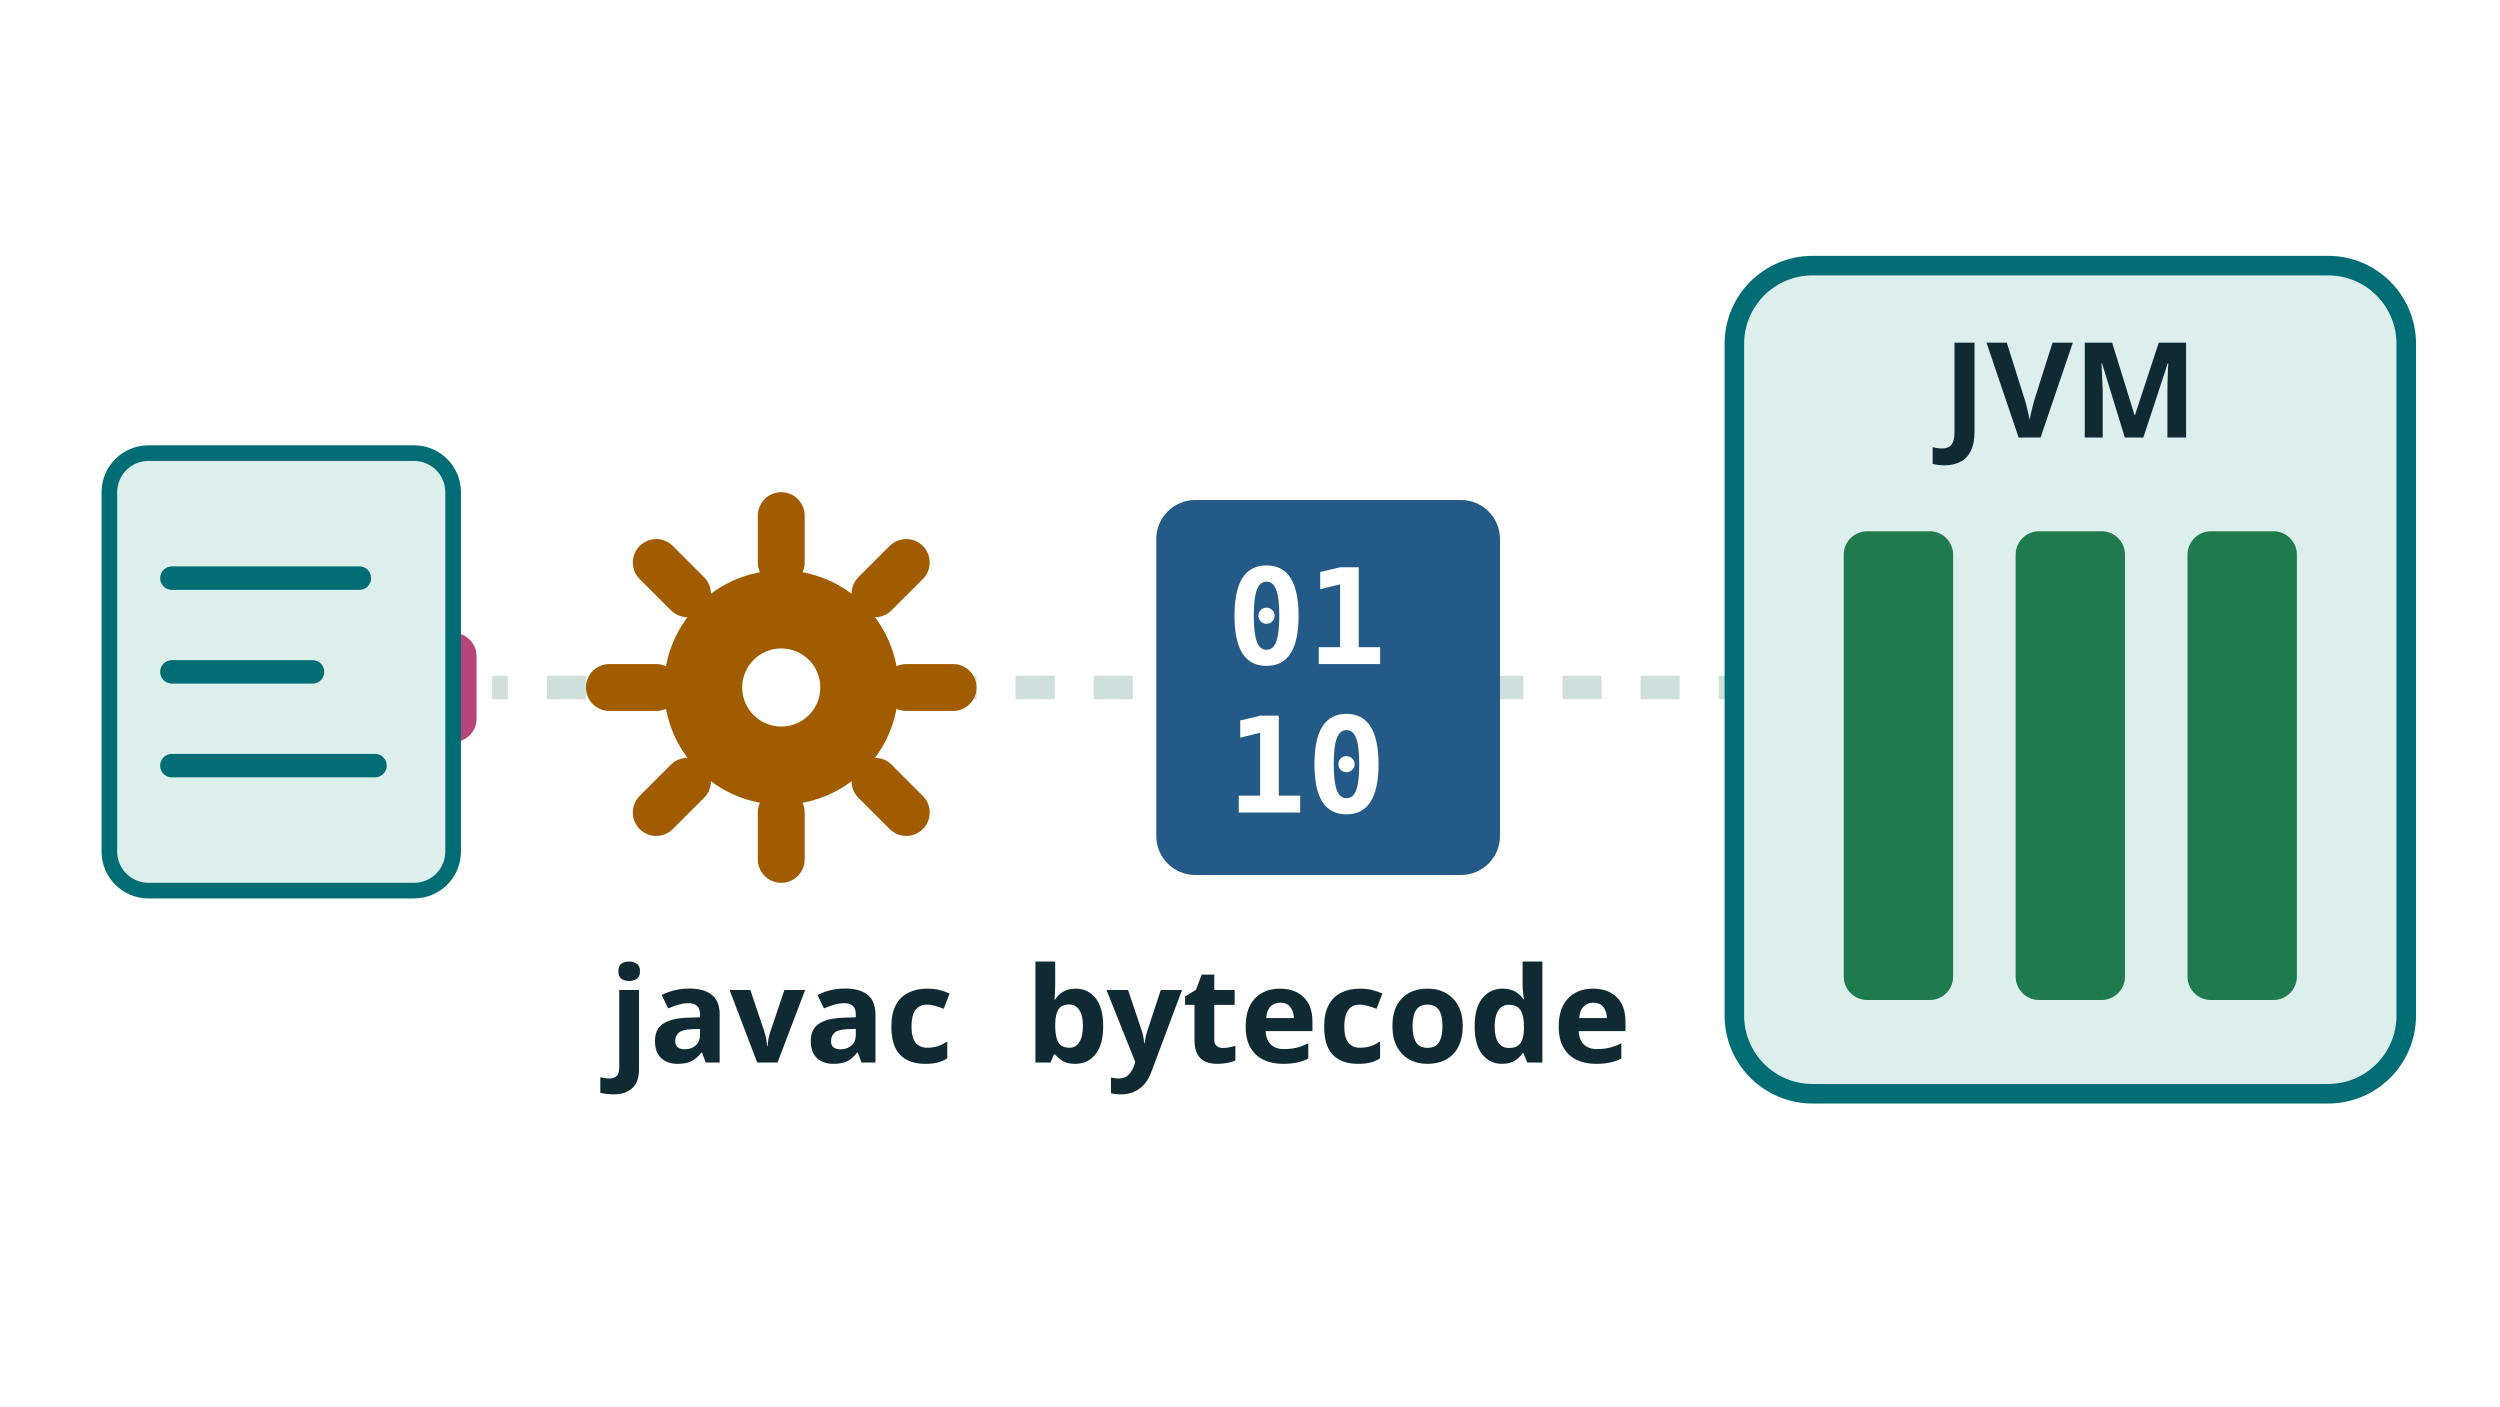
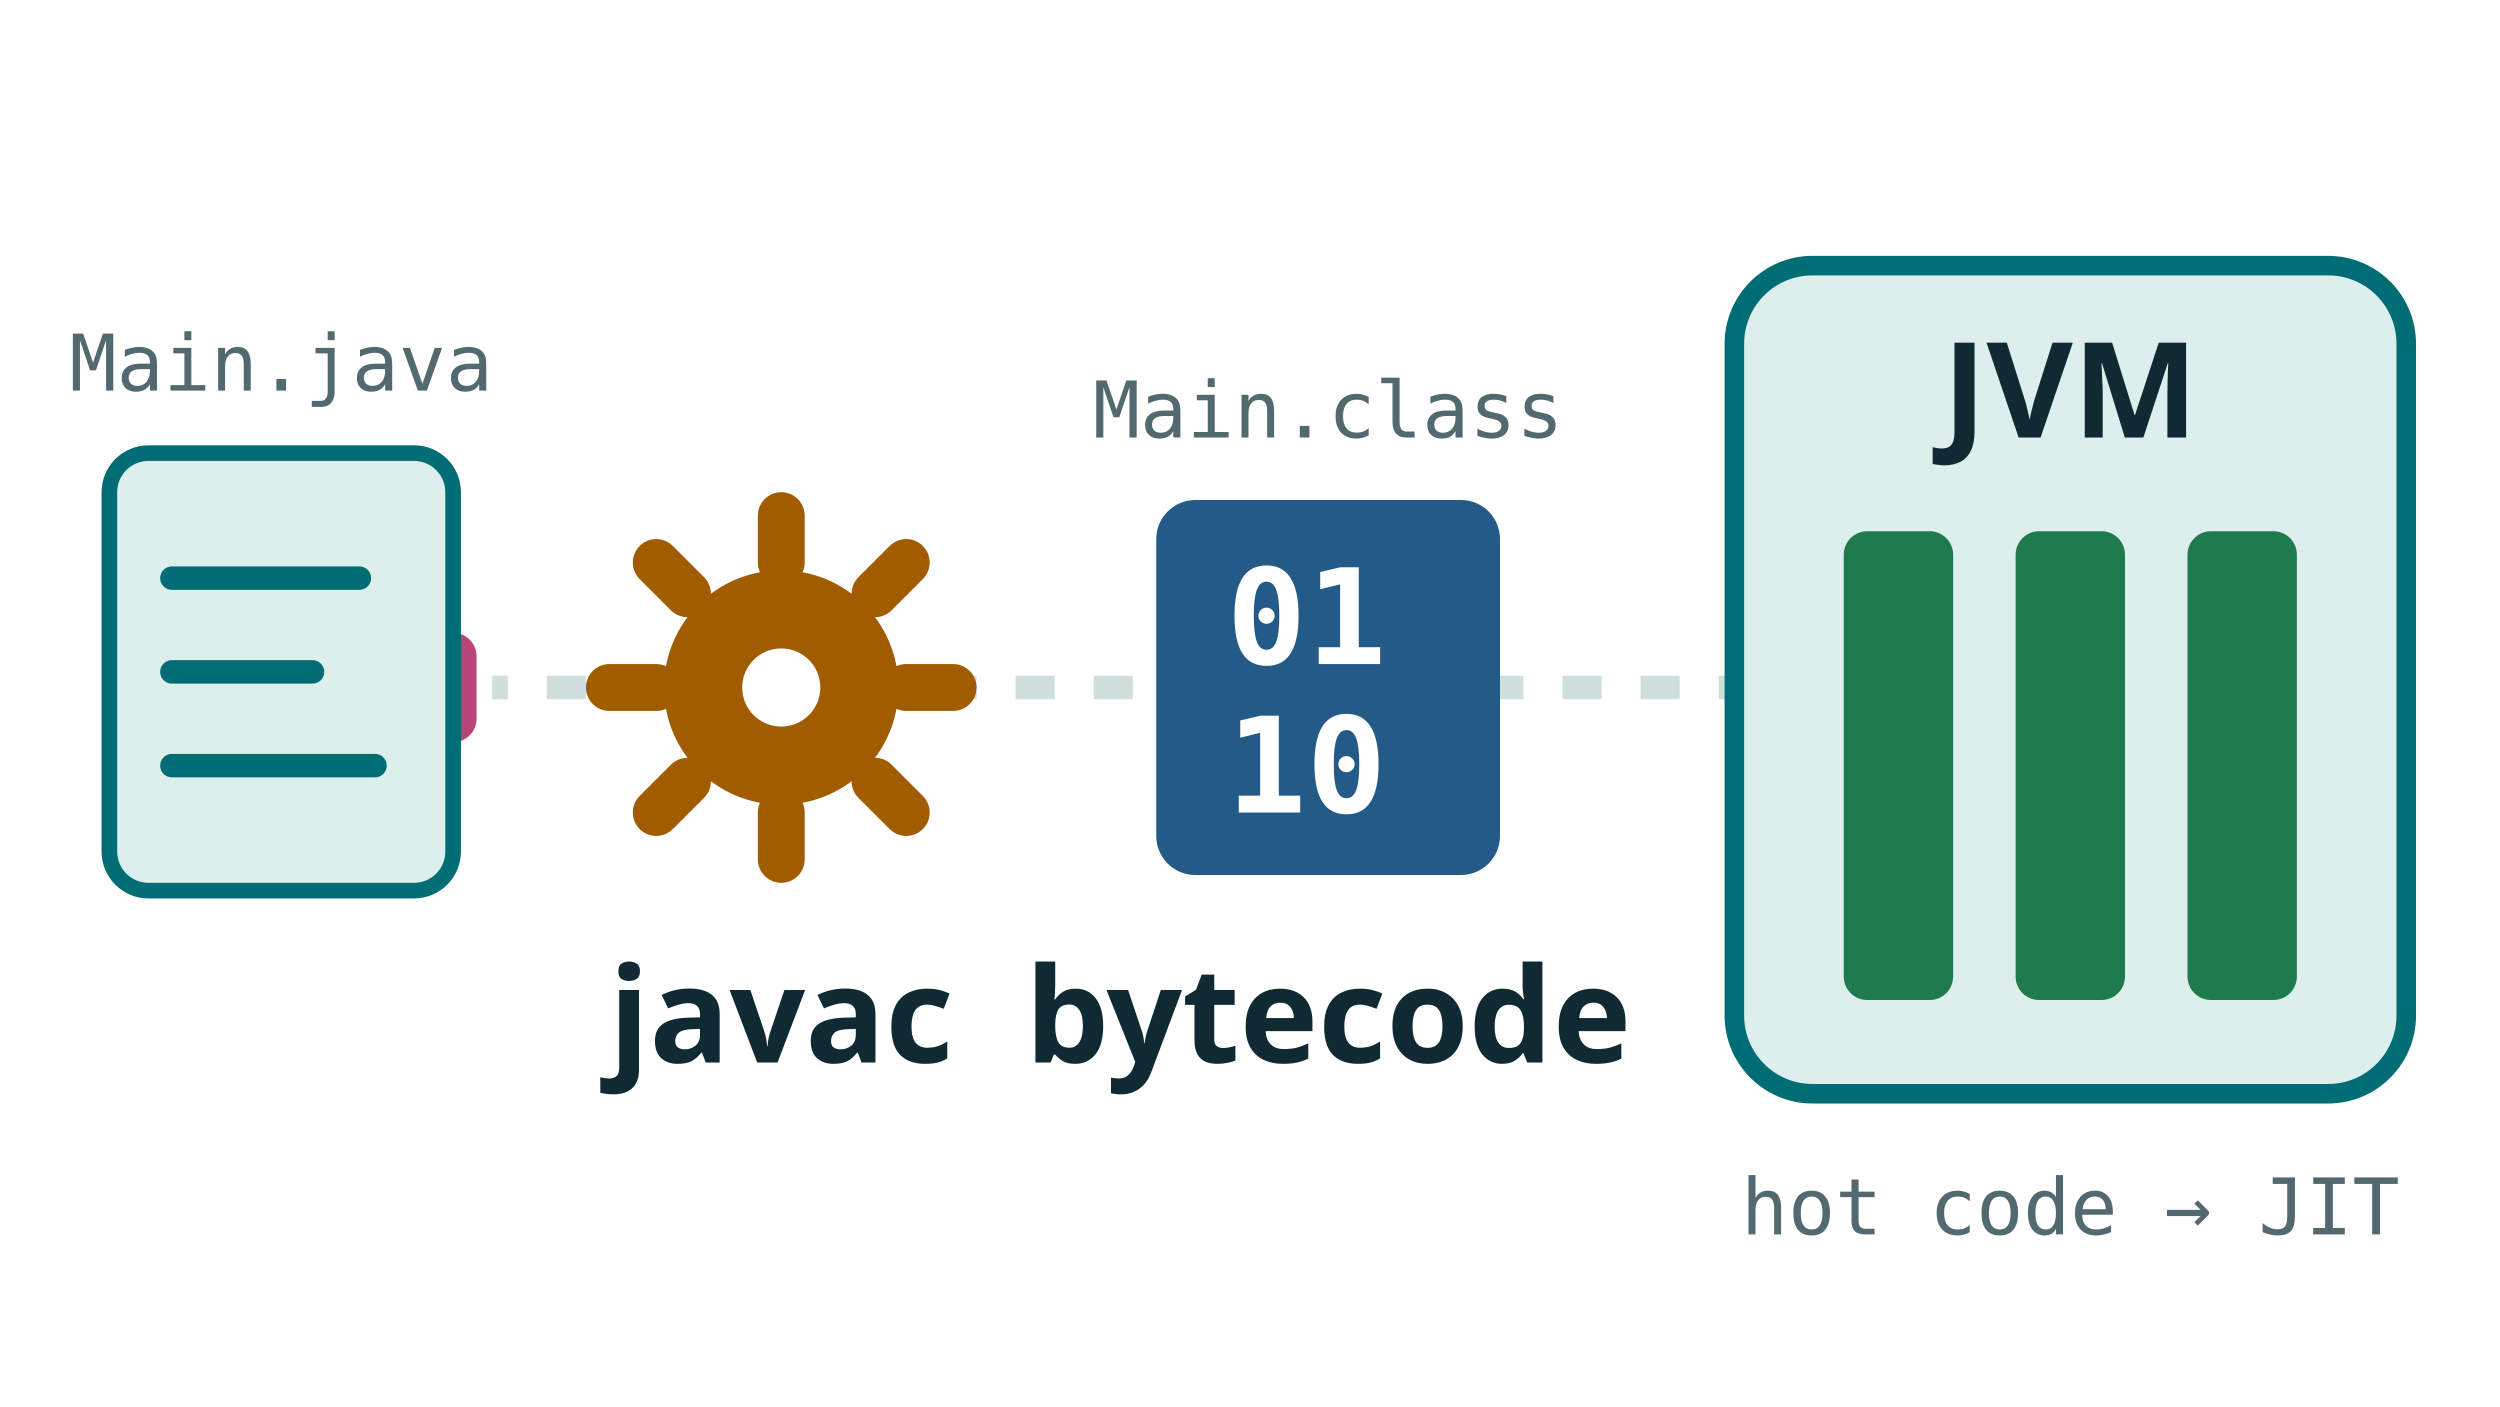
<svg xmlns="http://www.w3.org/2000/svg" viewBox="0 0 320 180" role="img" aria-label="Source is compiled to bytecode, then the JVM warms up hot code">
  <style>
.learn-core-java-java-platform-t{font:600 17px system-ui,sans-serif;fill:var(--scene-ink,#102a33)}
+ .learn-core-java-java-platform-c{font:500 10px ui-monospace,Menlo,monospace;fill:var(--scene-muted,#536970)}
.learn-core-java-java-platform-pk{animation:learn-core-java-java-platform-run 6s linear infinite;animation-delay:-3s}
.learn-core-java-java-platform-gear{transform-box:fill-box;transform-origin:center;animation:learn-core-java-java-platform-spin 6s linear infinite;animation-delay:-3s}
.learn-core-java-java-platform-b1,.learn-core-java-java-platform-b2,.learn-core-java-java-platform-b3{transform-box:fill-box;transform-origin:50% 100%;animation:learn-core-java-java-platform-grow 6s ease-in-out infinite}
.learn-core-java-java-platform-b1{animation-delay:-3s}.learn-core-java-java-platform-b2{animation-delay:-2.5s}.learn-core-java-java-platform-b3{animation-delay:-2s}
@keyframes learn-core-java-java-platform-run{0%{transform:translateX(0);opacity:0}8%{opacity:1}88%{opacity:1}100%{transform:translateX(206px);opacity:0}}
@keyframes learn-core-java-java-platform-spin{to{transform:rotate(360deg)}}
@keyframes learn-core-java-java-platform-grow{0%{transform:scaleY(.25)}60%,100%{transform:scaleY(1)}}
</style>
  <rect width="320" height="180" fill="var(--scene-card,#fff)" />
  <path d="M50 88H264" stroke="var(--scene-line,#cfdfdc)" stroke-width="3" stroke-dasharray="5 5" />
  <g class="learn-core-java-java-platform-pk">
    <rect x="46" y="80" width="16" height="16" rx="4" fill="var(--scene-grow,#b8457a)" stroke="var(--scene-card,#fff)" stroke-width="2" />
  </g>
  <rect x="14" y="58" width="44" height="56" rx="5" fill="var(--scene-accent-soft,#dcefed)" stroke="var(--scene-accent,#006c73)" stroke-width="2" />
  <g stroke="var(--scene-accent,#006c73)" stroke-width="3" stroke-linecap="round">
    <path d="M22 74H46M22 86H40M22 98H48" />
  </g>
  <g class="learn-core-java-java-platform-gear">
    <circle cx="100" cy="88" r="15" fill="var(--scene-warn,#a15c00)" />
    <circle cx="100" cy="88" r="5" fill="var(--scene-card,#fff)" />
    <g stroke="var(--scene-warn,#a15c00)" stroke-width="6" stroke-linecap="round">
      <path d="M100 66V72M100 104V110M78 88H84M116 88H122M84 72l4 4M112 100l4 4M116 72l-4 4M88 100l-4 4" />
    </g>
  </g>
+   <text class="learn-core-java-java-platform-c" x="36" y="50" text-anchor="middle">Main.java</text>
  <text class="learn-core-java-java-platform-t" x="100" y="136" text-anchor="middle">javac</text>
  <rect x="148" y="64" width="44" height="48" rx="5" fill="var(--scene-link,#245a88)" />
  <g fill="var(--scene-card,#fff)" font-family="ui-monospace,Menlo,monospace" font-size="17" font-weight="700">
    <text x="157" y="85">01</text>
    <text x="157" y="104">10</text>
  </g>
+   <text class="learn-core-java-java-platform-c" x="170" y="56" text-anchor="middle">Main.class</text>
  <text class="learn-core-java-java-platform-t" x="170" y="136" text-anchor="middle">bytecode</text>
+   <text class="learn-core-java-java-platform-c" x="265" y="158" text-anchor="middle">hot code → JIT</text>
  <rect x="222" y="34" width="86" height="106" rx="10" fill="var(--scene-accent-soft,#dcefed)" stroke="var(--scene-accent,#006c73)" stroke-width="2.5" />
  <text class="learn-core-java-java-platform-t" x="265" y="56" text-anchor="middle">JVM</text>
  <g fill="var(--scene-good,#1f7a4d)">
    <rect class="learn-core-java-java-platform-b1" x="236" y="68" width="14" height="60" rx="3" />
    <rect class="learn-core-java-java-platform-b2" x="258" y="68" width="14" height="60" rx="3" />
    <rect class="learn-core-java-java-platform-b3" x="280" y="68" width="14" height="60" rx="3" />
  </g>
</svg>
